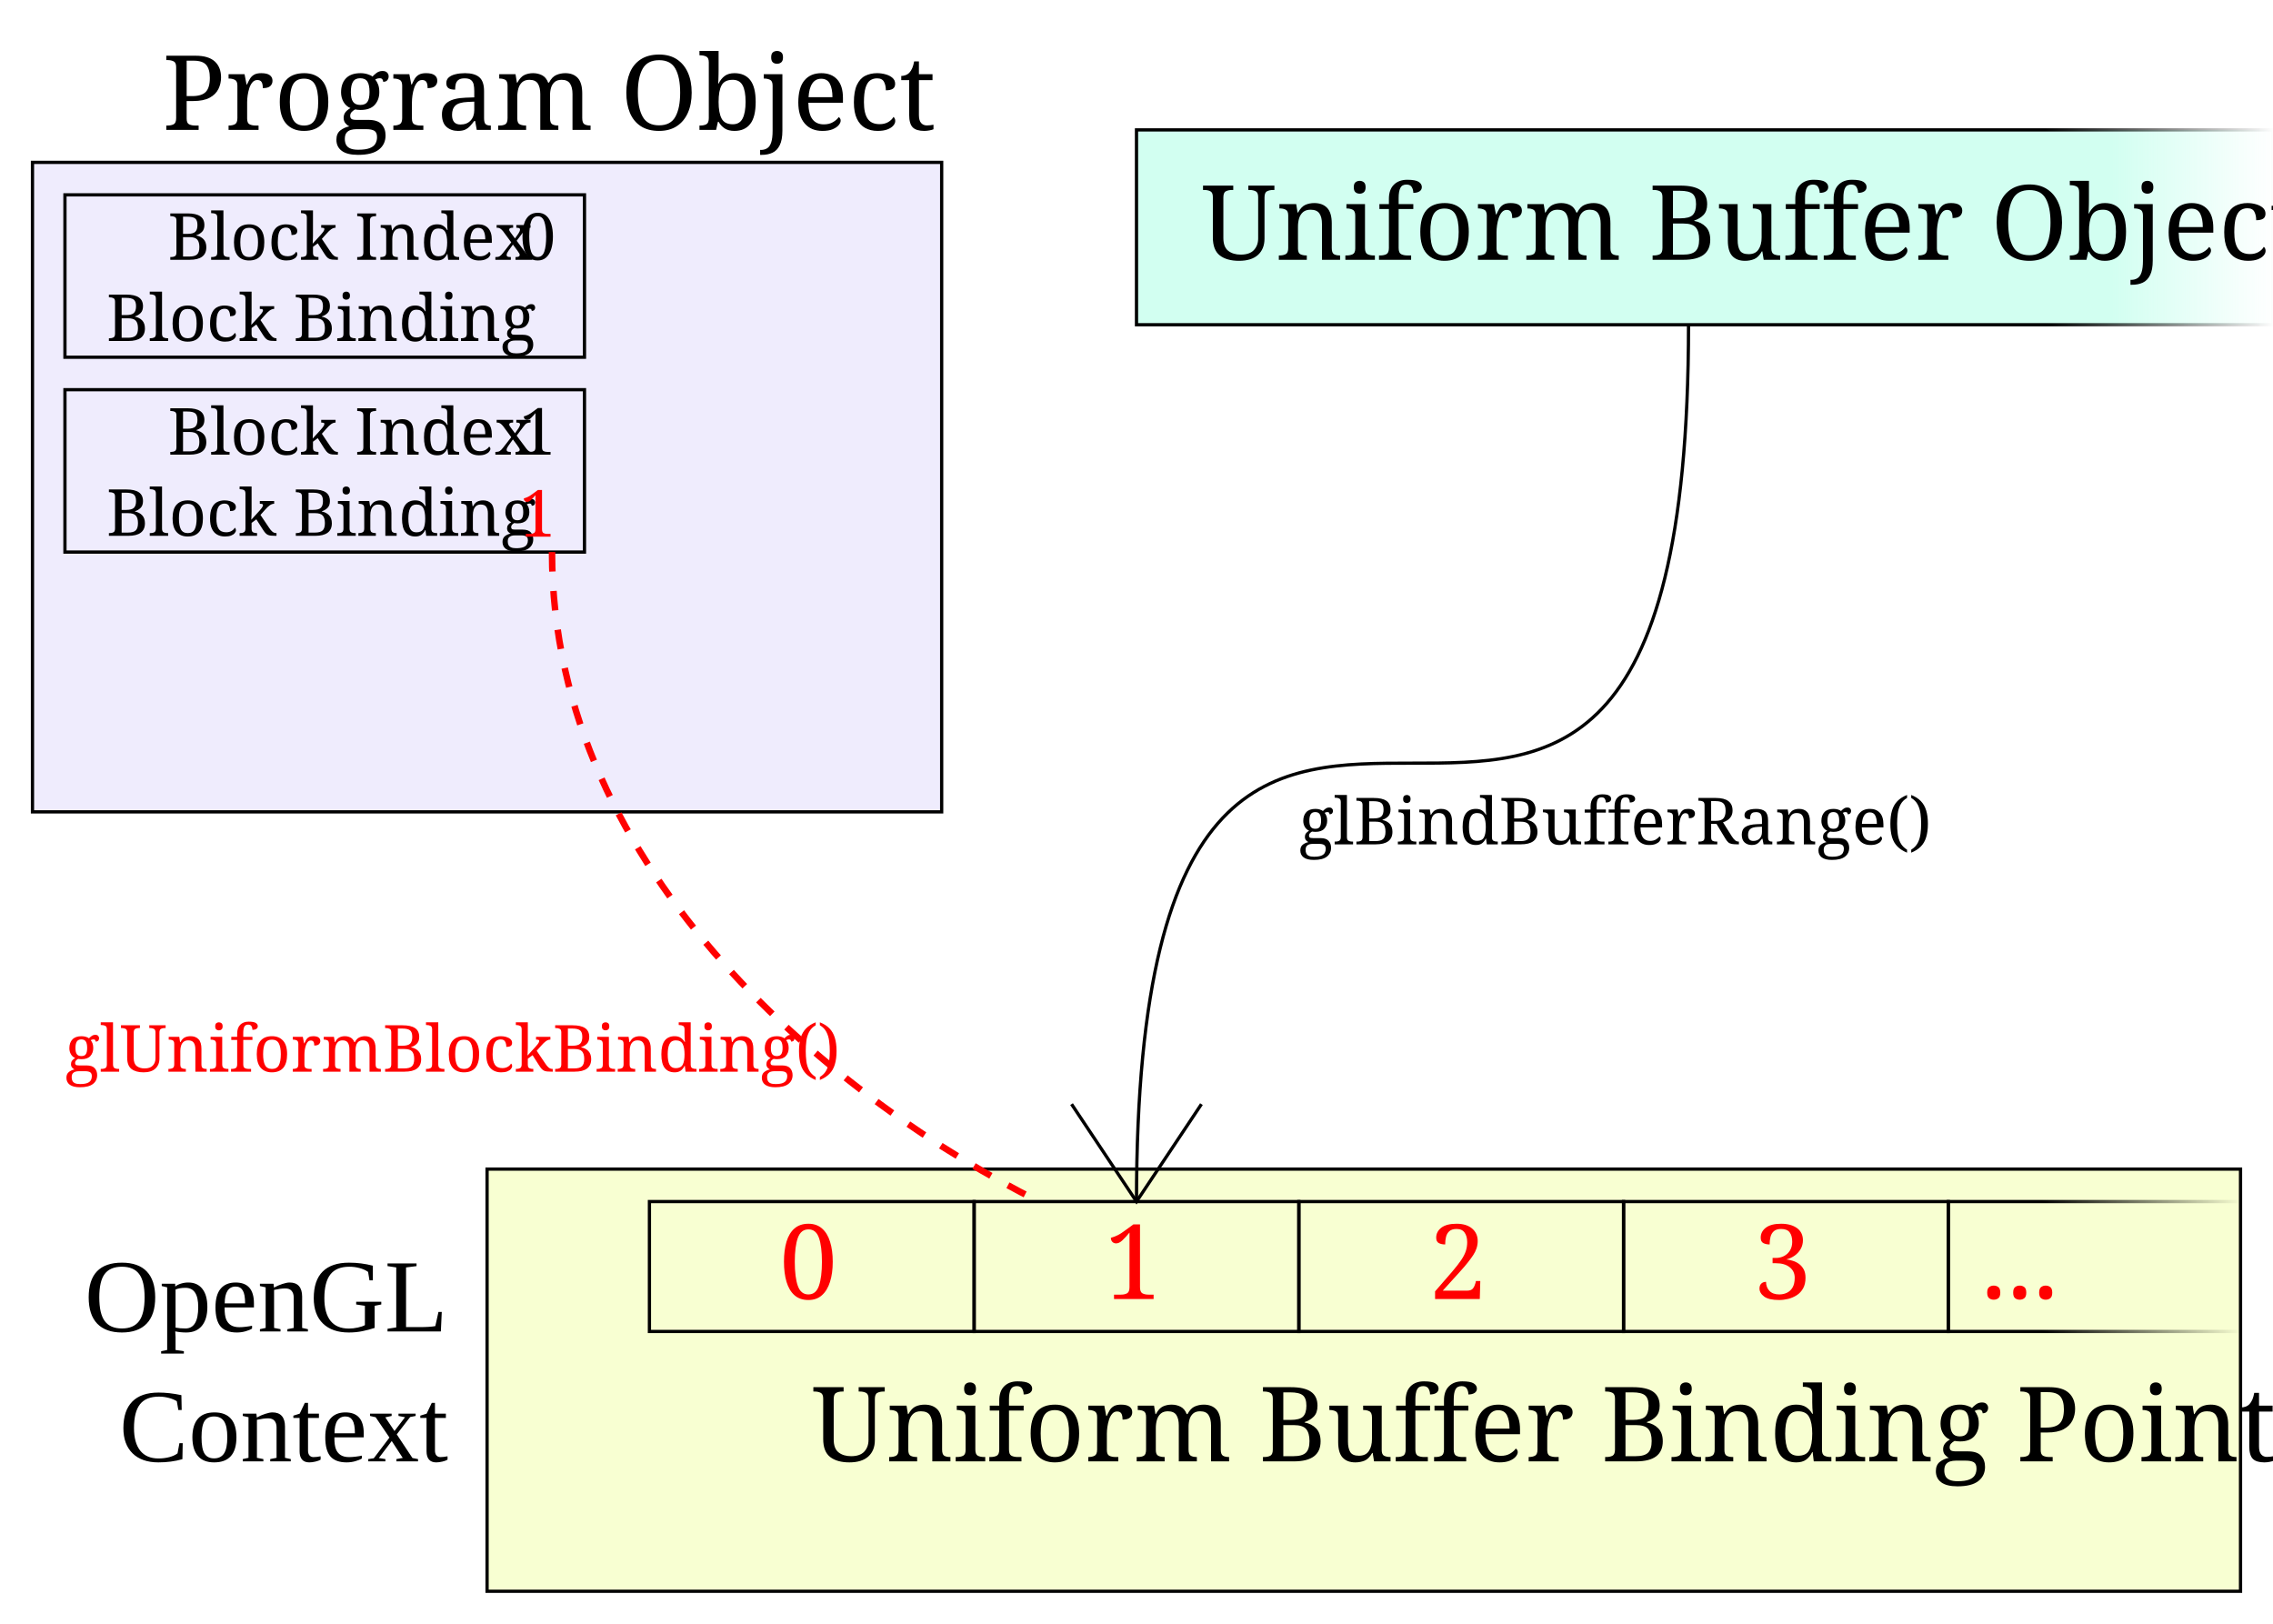
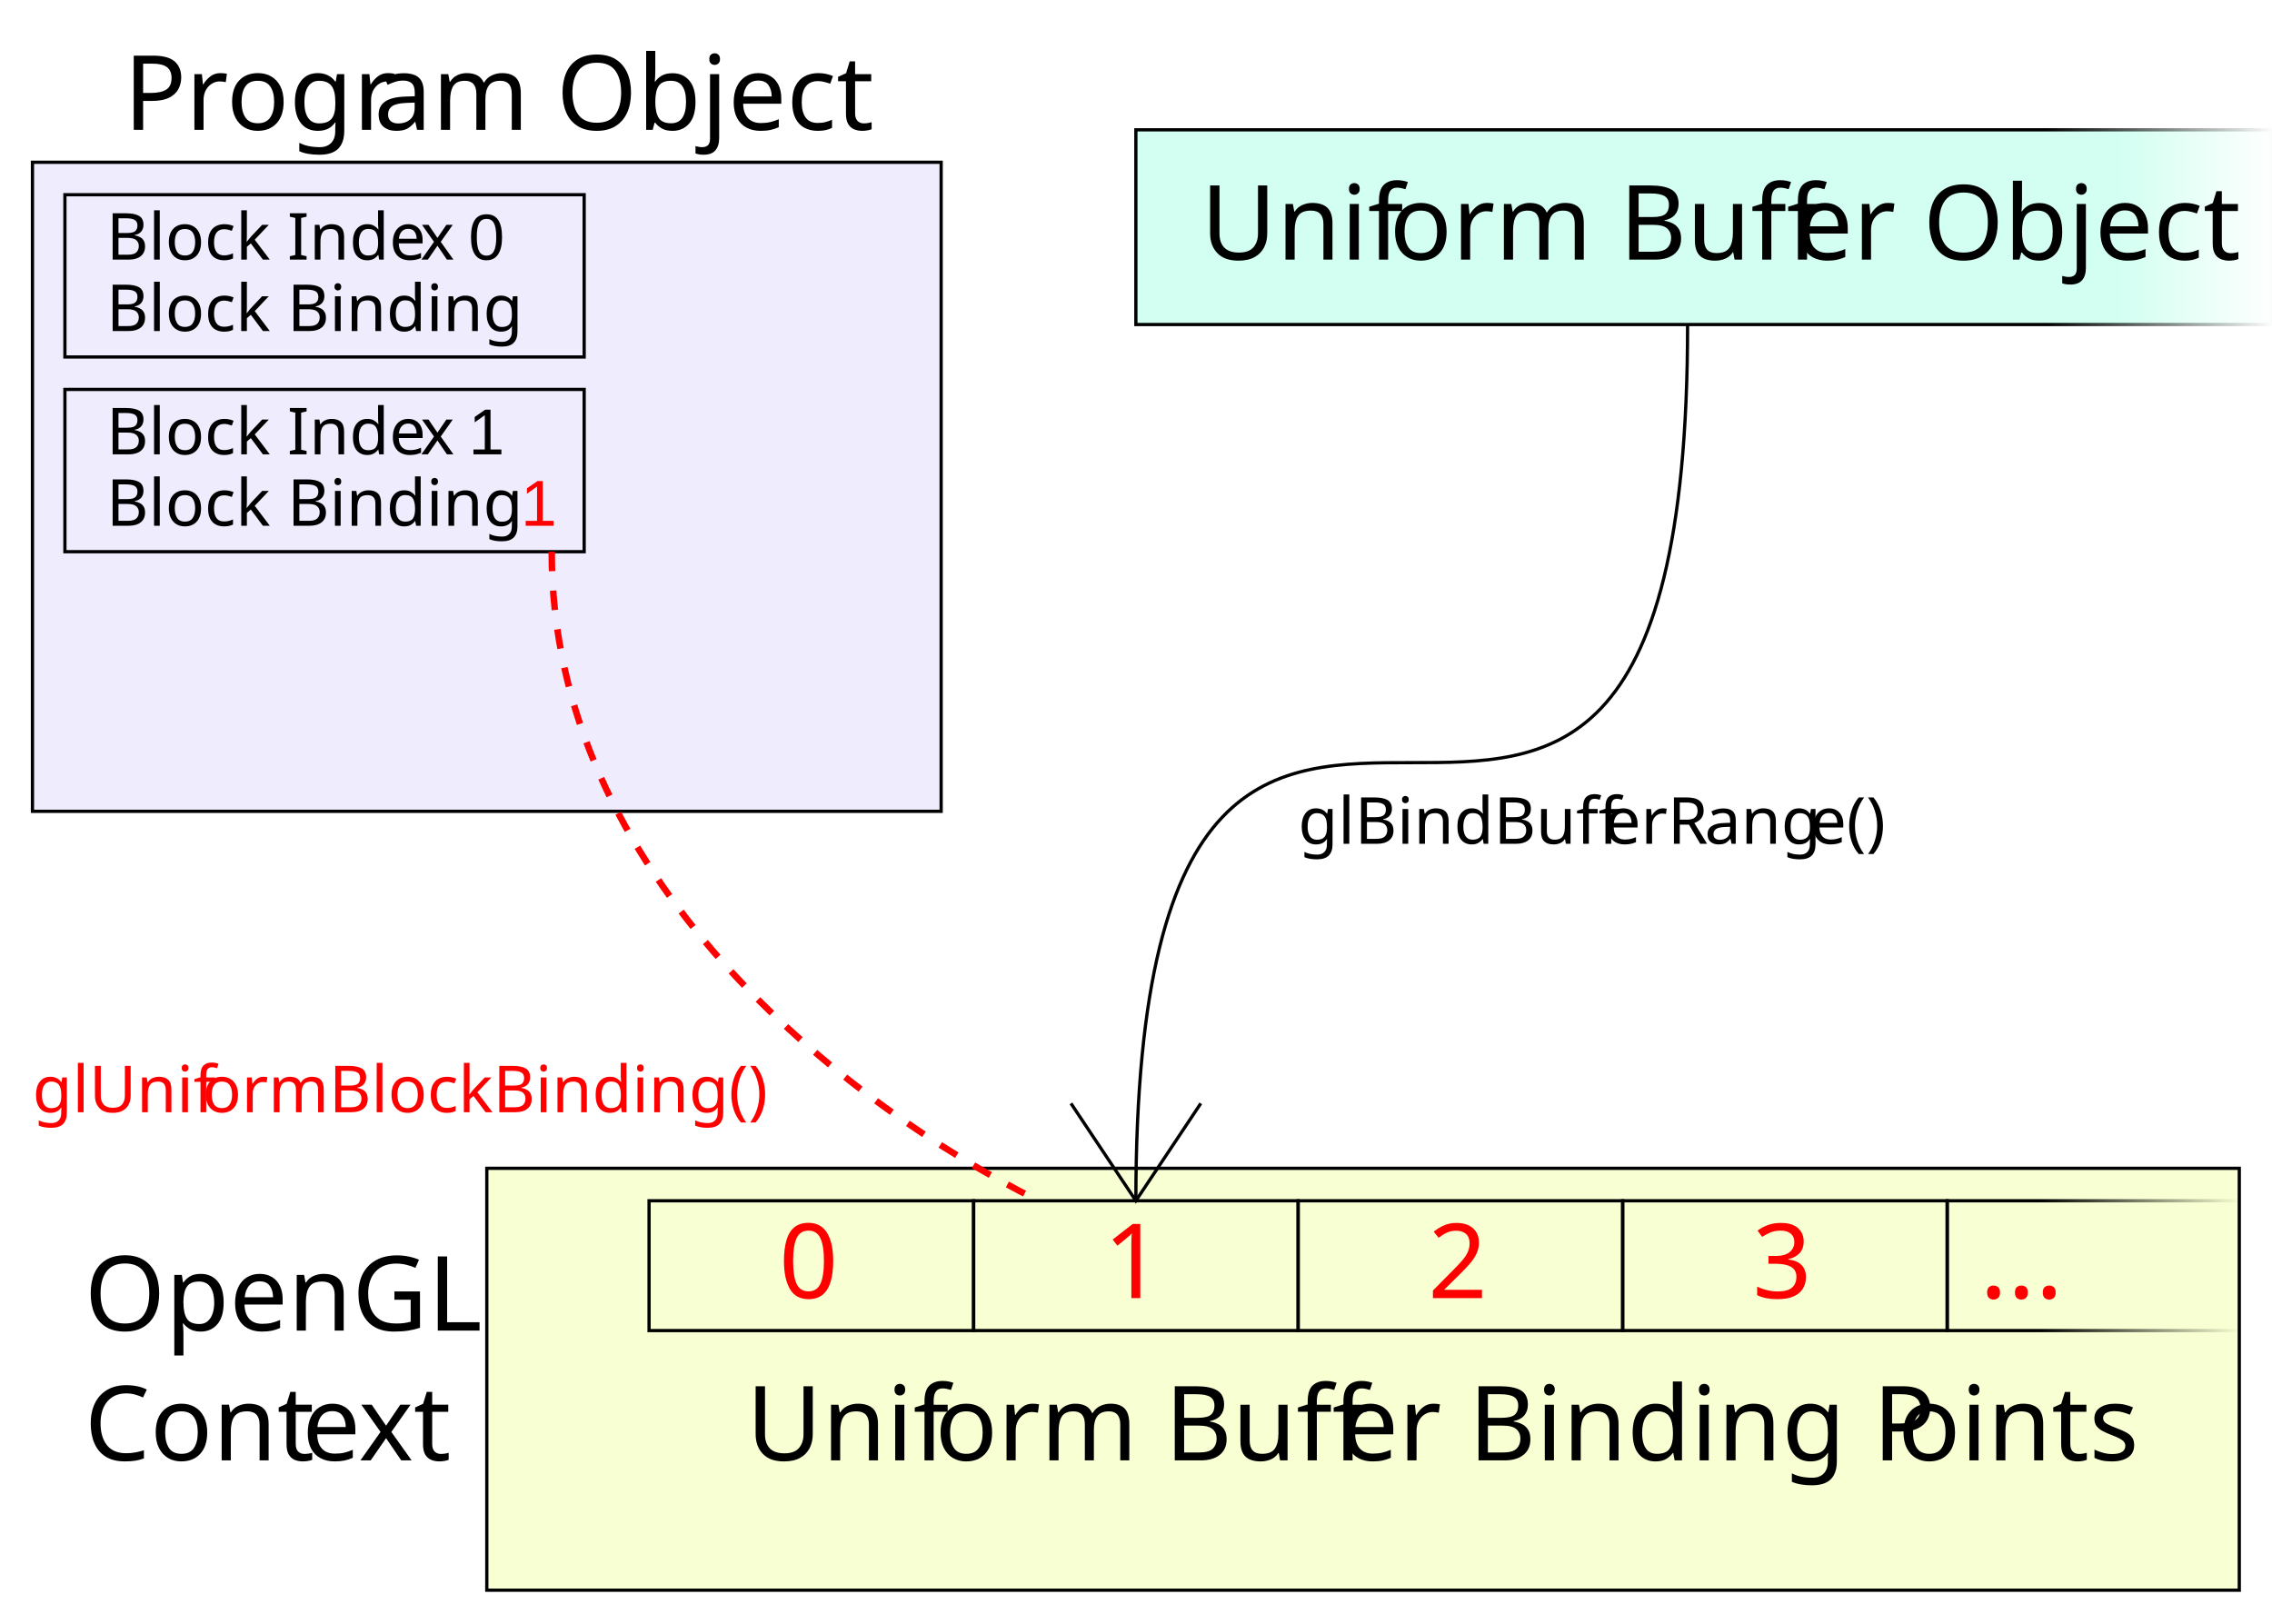
- <svg xmlns="http://www.w3.org/2000/svg" xmlns:xlink="http://www.w3.org/1999/xlink" width="700" height="500" id="svg2" version="1.1">
-   <defs id="defs4">
-     <linearGradient id="linearGradient4165">
-       <stop style="stop-color:#d2fff1;stop-opacity:1;" offset="0" id="stop4167" />
-       <stop id="stop4173" offset="0.857" style="stop-color:#d2fff1;stop-opacity:1;" />
-       <stop style="stop-color:#d2fff1;stop-opacity:0;" offset="1" id="stop4169" />
+ <svg xmlns="http://www.w3.org/2000/svg" width="2917px" height="2084px" version="1.1" xml:space="preserve" style="fill-rule:evenodd;clip-rule:evenodd;">
+   <g id="Background">
+     <rect id="rect3910" x="41.667" y="208.333" width="1166.67" height="833.333" style="fill:#efecfd;stroke:#000;stroke-width:4.17px;" />
+     <rect id="rect3768" x="625" y="1500" width="2250" height="541.667" style="fill:#f8ffd2;stroke:#000;stroke-width:4.17px;" />
+     <rect id="rect3858" x="1458.33" y="166.667" width="1458.33" height="250" style="fill:url(#_Linear1);stroke:url(#_Linear2);stroke-width:4.17px;" />
+   </g>
+   <g id="Top">
+     <g transform="matrix(4.16667,0,0,4.16667,108.333,1708.33)">
+       <text x="0px" y="0px" style="font-family:'IBMPlexSans-Regular', 'IBM Plex Sans', sans-serif;font-size:32px;">OpenGL</text>
+       <g transform="matrix(32,0,0,32,111.712,40)" />
+       <text x="0px" y="40px" style="font-family:'IBMPlexSans-Regular', 'IBM Plex Sans', sans-serif;font-size:32px;">Cont<tspan x="67.072px 84.256px " y="40px 40px ">ex</tspan>t</text>
+     </g>
+     <text x="1000px" y="1666.67px" style="font-family:'IBMPlexSans-Regular', 'IBM Plex Sans', sans-serif;font-size:133.333px;fill:#f00;">0</text>
+     <rect id="rect3798" x="833.333" y="1541.67" width="416.667" height="166.667" style="fill:none;stroke:#000;stroke-width:4.17px;" />
+     <rect id="rect3800" x="1250" y="1541.67" width="416.667" height="166.667" style="fill:none;stroke:#000;stroke-width:4.17px;" />
+     <rect id="rect3802" x="1666.67" y="1541.67" width="416.667" height="166.667" style="fill:none;stroke:#000;stroke-width:4.17px;" />
+     <rect id="rect3804" x="2083.33" y="1541.67" width="416.667" height="166.667" style="fill:none;stroke:#000;stroke-width:4.17px;" />
+     <text x="1416.67px" y="1666.67px" style="font-family:'IBMPlexSans-Regular', 'IBM Plex Sans', sans-serif;font-size:133.333px;fill:#f00;">1</text>
+     <text x="1833.33px" y="1666.67px" style="font-family:'IBMPlexSans-Regular', 'IBM Plex Sans', sans-serif;font-size:133.333px;fill:#f00;">2</text>
+     <text x="2250px" y="1666.67px" style="font-family:'IBMPlexSans-Regular', 'IBM Plex Sans', sans-serif;font-size:133.333px;fill:#f00;">3</text>
+     <text x="2541.67px" y="1666.67px" style="font-family:'IBMPlexSans-Regular', 'IBM Plex Sans', sans-serif;font-size:133.333px;fill:#f00;">...</text>
+     <text x="958.167px" y="1875px" style="font-family:'IBMPlexSans-Regular', 'IBM Plex Sans', sans-serif;font-size:133.333px;">Unif<tspan x="1200.3px " y="1875px ">o</tspan>rm Buff<tspan x="1720.43px " y="1875px ">e</tspan>r Binding P<tspan x="2436.57px " y="1875px ">o</tspan>ints</text>
+     <text x="1541.67px" y="333.333px" style="font-family:'IBMPlexSans-Regular', 'IBM Plex Sans', sans-serif;font-size:133.333px;">Unif<tspan x="1783.8px " y="333.333px ">o</tspan>rm Buff<tspan x="2303.93px " y="333.333px ">e</tspan>r Object</text>
+     <path id="path3888" d="M2166.67,416.667c-0,1125 -708.334,-0 -708.334,1125" style="fill:none;fill-rule:nonzero;stroke:#000;stroke-width:4.17px;" />
+     <path id="path3890" d="M1375,1416.67l83.333,125l83.334,-125" style="fill:none;fill-rule:nonzero;stroke:#000;stroke-width:4.17px;" />
+     <text x="158.8px" y="166.667px" style="font-family:'IBMPlexSans-Regular', 'IBM Plex Sans', sans-serif;font-size:133.333px;">P<tspan x="238.267px 286.533px " y="166.667px 166.667px ">ro</tspan>gr<tspan x="480px " y="166.667px ">a</tspan>m Object</text>
+     <g transform="matrix(4.16667,0,0,4.16667,136.556,333.333)">
+       <text x="0px" y="0px" style="font-family:'IBMPlexSans-Regular', 'IBM Plex Sans', sans-serif;font-size:20px;">Block Inde<tspan x="96.72px " y="0px ">x</tspan>
+       </text>
+       <g transform="matrix(20,0,0,20,122.703,0)" />
+       <text x="111.58px" y="0px" style="font-family:'ArialMT', 'Arial', sans-serif;font-size:20px;">0</text>
+     </g>
+     <text x="136.556px" y="425px" style="font-family:'IBMPlexSans-Regular', 'IBM Plex Sans', sans-serif;font-size:83.333px;">Block Binding</text>
+     <rect id="rect3960" x="83.333" y="250" width="666.667" height="208.333" style="fill:none;stroke:#000;stroke-width:4.17px;" />
+     <g transform="matrix(4.16667,0,0,4.16667,136.556,583.333)">
+       <text x="0px" y="0px" style="font-family:'IBMPlexSans-Regular', 'IBM Plex Sans', sans-serif;font-size:20px;">Block Inde<tspan x="96.72px " y="0px ">x</tspan>
+       </text>
+       <g transform="matrix(20,0,0,20,122.703,0)" />
+       <text x="111.58px" y="0px" style="font-family:'ArialMT', 'Arial', sans-serif;font-size:20px;">1</text>
+     </g>
+     <g transform="matrix(4.16667,0,0,4.16667,136.556,675)">
+       <text x="0px" y="0px" style="font-family:'IBMPlexSans-Regular', 'IBM Plex Sans', sans-serif;font-size:20px;">Block Binding</text>
+       <g transform="matrix(20,0,0,20,138.803,0)" />
+       <text x="127.68px" y="0px" style="font-family:'ArialMT', 'Arial', sans-serif;font-size:20px;fill:#f00;">1</text>
+     </g>
+     <rect id="rect3960-6" x="83.333" y="500" width="666.667" height="208.333" style="fill:none;stroke:#000;stroke-width:4.17px;" />
+     <g id="text3107" />
+     <g id="text3101" />
+     <g id="text3095" />
+     <path id="path4047" d="M708.333,708.333c0,416.667 375,708.334 625,833.334" style="fill:none;fill-rule:nonzero;stroke:#f00;stroke-width:8.33px;stroke-dasharray:25,25;" />
+     <rect id="rect4147" x="2500" y="1541.67" width="375" height="166.667" style="fill:none;stroke:url(#_Linear3);stroke-width:4.17px;" />
+     <text x="1666.67px" y="1083.33px" style="font-family:'IBMPlexSans-Regular', 'IBM Plex Sans', sans-serif;font-size:83.333px;">glBindBuff<tspan x="2059.67px " y="1083.33px ">e</tspan>rR<tspan x="2188.5px " y="1083.33px ">a</tspan>ng<tspan x="2323.83px " y="1083.33px ">e</tspan>()</text>
+     <text x="41.667px" y="1427.98px" style="font-family:'IBMPlexSans-Regular', 'IBM Plex Sans', sans-serif;font-size:83.333px;fill:#f00;">glUnif<tspan x="259.667px " y="1427.98px ">o</tspan>rmBlockBinding()</text>
+   </g>
+   <defs>
+     <linearGradient id="_Linear1" x1="0" y1="0" x2="1" y2="0" gradientUnits="userSpaceOnUse" gradientTransform="matrix(1462.5,0,0,1462.5,1456.25,291.667)">
+       <stop offset="0" style="stop-color:#d2fff1;stop-opacity:1" />
+       <stop offset="0.86" style="stop-color:#d2fff1;stop-opacity:1" />
+       <stop offset="1" style="stop-color:#d2fff1;stop-opacity:0" />
    </linearGradient>
-     <linearGradient id="linearGradient4157">
-       <stop id="stop4159" offset="0" style="stop-color:#000000;stop-opacity:1;" />
-       <stop style="stop-color:#000000;stop-opacity:1;" offset="0.323" id="stop4161" />
-       <stop id="stop4163" offset="1" style="stop-color:#000000;stop-opacity:0;" />
+     <linearGradient id="_Linear2" x1="0" y1="0" x2="1" y2="0" gradientUnits="userSpaceOnUse" gradientTransform="matrix(1045.83,0,0,1045.83,1872.92,312.5)">
+       <stop offset="0" style="stop-color:#000;stop-opacity:1" />
+       <stop offset="0.72" style="stop-color:#000;stop-opacity:1" />
+       <stop offset="1" style="stop-color:#000;stop-opacity:0" />
    </linearGradient>
-     <linearGradient id="linearGradient3868">
-       <stop style="stop-color:#000000;stop-opacity:1;" offset="0" id="stop3870" />
-       <stop id="stop3876" offset="0.719" style="stop-color:#000000;stop-opacity:1;" />
-       <stop style="stop-color:#000000;stop-opacity:0;" offset="1" id="stop3872" />
+     <linearGradient id="_Linear3" x1="0" y1="0" x2="1" y2="0" gradientUnits="userSpaceOnUse" gradientTransform="matrix(379.167,0,0,379.167,2497.92,1625)">
+       <stop offset="0" style="stop-color:#000;stop-opacity:1" />
+       <stop offset="0.32" style="stop-color:#000;stop-opacity:1" />
+       <stop offset="1" style="stop-color:#000;stop-opacity:0" />
    </linearGradient>
-     <linearGradient xlink:href="#linearGradient3868-2" id="linearGradient3874-3" x1="449.5" y1="75" x2="700.5" y2="75" gradientUnits="userSpaceOnUse" />
-     <linearGradient id="linearGradient3868-2">
-       <stop style="stop-color:#000000;stop-opacity:1;" offset="0" id="stop3870-4" />
-       <stop id="stop3876-2" offset="0.719" style="stop-color:#000000;stop-opacity:1;" />
-       <stop style="stop-color:#000000;stop-opacity:0;" offset="1" id="stop3872-6" />
-     </linearGradient>
-     <linearGradient gradientTransform="translate(0,552.3622)" y2="75" x2="700.5" y1="75" x1="449.5" gradientUnits="userSpaceOnUse" id="linearGradient4126" xlink:href="#linearGradient3868-2" />
-     <linearGradient xlink:href="#linearGradient4157" id="linearGradient4155" x1="599.5" y1="390" x2="690.5" y2="390" gradientUnits="userSpaceOnUse" />
-     <linearGradient xlink:href="#linearGradient4165" id="linearGradient4171" x1="349.5" y1="622.362" x2="700.5" y2="622.362" gradientUnits="userSpaceOnUse" />
  </defs>
-   <g id="layer1" transform="translate(0,-552.3622)" style="display:inline">
-     <rect style="fill:#efecfd;fill-opacity:1;stroke:#000000;stroke-opacity:1" id="rect3910" width="280" height="200" x="10" y="602.362" />
-     <rect style="fill:#f8ffd2;fill-opacity:1;stroke:#000000;stroke-opacity:1" id="rect3768" width="540" height="130" x="150" y="912.362" ry="0" />
-     <rect style="fill:url(#linearGradient4171);fill-opacity:1;stroke:url(#linearGradient4126);stroke-opacity:1" id="rect3858" width="350" height="60" x="350" y="592.362" />
-   </g>
-   <g id="layer2" style="display:inline">
-     <text xml:space="preserve" style="font-size:32px;font-style:normal;font-variant:normal;font-weight:normal;font-stretch:normal;text-align:start;line-height:125%;letter-spacing:0px;word-spacing:0px;writing-mode:lr-tb;text-anchor:start;fill:#000000;fill-opacity:1;stroke:none;font-family:Times New Roman;-inkscape-font-specification:'Times New Roman,'" x="26" y="410" id="text3197">
-       <tspan x="26" y="410" id="tspan3199">
-         <tspan x="26" y="410" id="tspan3201" style="font-size:32px;font-style:normal;font-variant:normal;font-weight:normal;font-stretch:normal;text-align:start;line-height:125%;writing-mode:lr-tb;text-anchor:start;font-family:Times New Roman;-inkscape-font-specification:'Times New Roman,'">OpenGL</tspan>
-         <tspan dx="0" x="138" y="410" id="tspan3203" style="font-size:32px;font-style:normal;font-variant:normal;font-weight:normal;font-stretch:normal;text-align:start;line-height:125%;writing-mode:lr-tb;text-anchor:start;font-family:Times New Roman;-inkscape-font-specification:'Times New Roman,'" />
-       </tspan>
-       <tspan x="36.688" y="450" id="tspan3205">
-         <tspan x="36.688" y="450" id="tspan3207" style="font-size:32px;font-style:normal;font-variant:normal;font-weight:normal;font-stretch:normal;text-align:start;line-height:125%;writing-mode:lr-tb;text-anchor:start;font-family:Times New Roman;-inkscape-font-specification:'Times New Roman,'">Context</tspan>
-       </tspan>
-     </text>
-     <text xml:space="preserve" style="font-size:32px;font-style:normal;font-variant:normal;font-weight:normal;font-stretch:normal;text-align:start;line-height:125%;letter-spacing:0px;word-spacing:0px;writing-mode:lr-tb;text-anchor:start;fill:#ff0000;fill-opacity:1;stroke:none;font-family:Serif;-inkscape-font-specification:Serif" x="240" y="400" id="text3191">
-       <tspan x="240" y="400" id="tspan3193">
-         <tspan x="240" y="400" id="tspan3195" style="fill:#ff0000;fill-opacity:1">0</tspan>
-       </tspan>
-     </text>
-     <rect style="fill:none;stroke:#000000;stroke-opacity:1" id="rect3798" width="100" height="40" x="200" y="370" />
-     <rect style="fill:none;stroke:#000000;stroke-opacity:1" id="rect3800" width="100" height="40" x="300" y="370" />
-     <rect style="fill:none;stroke:#000000;stroke-opacity:1" id="rect3802" width="100" height="40" x="400" y="370" />
-     <rect style="fill:none;stroke:#000000;stroke-opacity:1" id="rect3804" width="100" height="40" x="500" y="370" />
-     <text xml:space="preserve" style="font-size:32px;font-style:normal;font-variant:normal;font-weight:normal;font-stretch:normal;text-align:start;line-height:125%;letter-spacing:0px;word-spacing:0px;writing-mode:lr-tb;text-anchor:start;fill:#ff0000;fill-opacity:1;stroke:none;font-family:Serif;-inkscape-font-specification:Serif" x="340" y="400" id="text3185">
-       <tspan x="340" y="400" id="tspan3187">
-         <tspan x="340" y="400" id="tspan3189" style="fill:#ff0000;fill-opacity:1">1</tspan>
-       </tspan>
-     </text>
-     <text xml:space="preserve" style="font-size:32px;font-style:normal;font-variant:normal;font-weight:normal;font-stretch:normal;text-align:start;line-height:125%;letter-spacing:0px;word-spacing:0px;writing-mode:lr-tb;text-anchor:start;fill:#ff0000;fill-opacity:1;stroke:none;font-family:Serif;-inkscape-font-specification:Serif" x="440" y="400" id="text3179">
-       <tspan x="440" y="400" id="tspan3181">
-         <tspan x="440" y="400" id="tspan3183" style="fill:#ff0000;fill-opacity:1">2</tspan>
-       </tspan>
-     </text>
-     <text xml:space="preserve" style="font-size:32px;font-style:normal;font-variant:normal;font-weight:normal;font-stretch:normal;text-align:start;line-height:125%;letter-spacing:0px;word-spacing:0px;writing-mode:lr-tb;text-anchor:start;fill:#ff0000;fill-opacity:1;stroke:none;font-family:Serif;-inkscape-font-specification:Serif" x="540" y="400" id="text3173">
-       <tspan x="540" y="400" id="tspan3175">
-         <tspan x="540" y="400" id="tspan3177" style="fill:#ff0000;fill-opacity:1">3</tspan>
-       </tspan>
-     </text>
-     <text xml:space="preserve" style="font-size:32px;font-style:normal;font-variant:normal;font-weight:normal;font-stretch:normal;text-align:start;line-height:125%;letter-spacing:0px;word-spacing:0px;writing-mode:lr-tb;text-anchor:start;fill:#ff0000;fill-opacity:1;stroke:none;font-family:Serif;-inkscape-font-specification:Serif" x="610" y="400" id="text3167">
-       <tspan x="610" y="400" id="tspan3169">
-         <tspan x="610" y="400" id="tspan3171" style="fill:#ff0000;fill-opacity:1">...</tspan>
-       </tspan>
-     </text>
-     <text xml:space="preserve" style="font-size:32px;font-style:normal;font-variant:normal;font-weight:normal;font-stretch:normal;text-align:start;line-height:125%;letter-spacing:0px;word-spacing:0px;writing-mode:lr-tb;text-anchor:start;fill:#000000;fill-opacity:1;stroke:none;font-family:Serif;-inkscape-font-specification:Serif" x="250" y="450" id="text3161">
-       <tspan x="250" y="450" id="tspan3163">
-         <tspan x="250" y="450" id="tspan3165">Uniform Buffer Binding Points</tspan>
-       </tspan>
-     </text>
-     <text xml:space="preserve" style="font-size:32px;font-style:normal;font-variant:normal;font-weight:normal;font-stretch:normal;text-align:start;line-height:125%;letter-spacing:0px;word-spacing:0px;writing-mode:lr-tb;text-anchor:start;fill:#000000;fill-opacity:1;stroke:none;font-family:Serif;-inkscape-font-specification:Serif" x="370" y="80" id="text3155">
-       <tspan x="370" y="80" id="tspan3157">
-         <tspan x="370" y="80" id="tspan3159">Uniform Buffer Object</tspan>
-       </tspan>
-     </text>
-     <path style="fill:none;stroke:#000000;stroke-width:1px;stroke-linecap:butt;stroke-linejoin:miter;stroke-opacity:1" d="m 520,100 c 0,270 -170,0 -170,270" id="path3888" />
-     <path style="fill:none;stroke:#000000;stroke-width:1px;stroke-linecap:butt;stroke-linejoin:miter;stroke-opacity:1" d="m 330,340 20,30 20,-30" id="path3890" />
-     <text xml:space="preserve" style="font-size:32px;font-style:normal;font-variant:normal;font-weight:normal;font-stretch:normal;text-align:start;line-height:125%;letter-spacing:0px;word-spacing:0px;writing-mode:lr-tb;text-anchor:start;fill:#000000;fill-opacity:1;stroke:none;font-family:Serif;-inkscape-font-specification:Serif" x="50" y="40" id="text3137">
-       <tspan x="50" y="40" id="tspan3139">
-         <tspan x="50" y="40" id="tspan3141">Program Object</tspan>
-       </tspan>
-     </text>
-     <text xml:space="preserve" style="font-size:20px;font-style:normal;font-variant:normal;font-weight:normal;font-stretch:normal;text-align:start;line-height:125%;letter-spacing:0px;word-spacing:0px;writing-mode:lr-tb;text-anchor:start;fill:#000000;fill-opacity:1;stroke:none;font-family:Serif;-inkscape-font-specification:Serif" x="51.68" y="80" id="text3125">
-       <tspan x="51.68" y="80" id="tspan3127">
-         <tspan x="51.68" y="80" id="tspan3129" style="font-size:20px;font-style:normal;font-variant:normal;font-weight:normal;font-stretch:normal;text-align:start;line-height:125%;writing-mode:lr-tb;text-anchor:start;font-family:Serif;-inkscape-font-specification:Serif">Block Index</tspan>
-         <tspan dx="0" x="150" y="80" id="tspan3131" style="font-size:20px;font-style:normal;font-variant:normal;font-weight:normal;font-stretch:normal;text-align:start;line-height:125%;writing-mode:lr-tb;text-anchor:start;font-family:Serif;-inkscape-font-specification:Serif" />
-       </tspan>
-       <tspan x="32.773" y="105" id="tspan3133">
-         <tspan x="32.773" y="105" id="tspan3135" style="font-size:20px;font-style:normal;font-variant:normal;font-weight:normal;font-stretch:normal;text-align:start;line-height:125%;writing-mode:lr-tb;text-anchor:start;font-family:Serif;-inkscape-font-specification:Serif">Block Binding</tspan>
-       </tspan>
-     </text>
-     <rect style="fill:none;stroke:#000000;stroke-opacity:1" id="rect3960" width="160" height="50" x="20" y="60" />
-     <text xml:space="preserve" style="font-size:20px;font-style:normal;font-variant:normal;font-weight:normal;font-stretch:normal;text-align:start;line-height:125%;letter-spacing:0px;word-spacing:0px;writing-mode:lr-tb;text-anchor:start;fill:#000000;fill-opacity:1;stroke:none;font-family:Serif;-inkscape-font-specification:Serif" x="51.68" y="140" id="text3113">
-       <tspan x="51.68" y="140" id="tspan3115">
-         <tspan x="51.68" y="140" id="tspan3117" style="font-size:20px;font-style:normal;font-variant:normal;font-weight:normal;font-stretch:normal;text-align:start;line-height:125%;writing-mode:lr-tb;text-anchor:start;font-family:Serif;-inkscape-font-specification:Serif">Block Index</tspan>
-         <tspan dx="0" x="150" y="140" id="tspan3119" style="font-size:20px;font-style:normal;font-variant:normal;font-weight:normal;font-stretch:normal;text-align:start;line-height:125%;writing-mode:lr-tb;text-anchor:start;font-family:Serif;-inkscape-font-specification:Serif" />
-       </tspan>
-       <tspan x="32.773" y="165" id="tspan3121">
-         <tspan x="32.773" y="165" id="tspan3123" style="font-size:20px;font-style:normal;font-variant:normal;font-weight:normal;font-stretch:normal;text-align:start;line-height:125%;writing-mode:lr-tb;text-anchor:start;font-family:Serif;-inkscape-font-specification:Serif">Block Binding</tspan>
-       </tspan>
-     </text>
-     <rect style="fill:none;stroke:#000000;stroke-opacity:1" id="rect3960-6" width="160" height="50" x="20" y="120" />
-     <text xml:space="preserve" style="font-size:20px;font-style:normal;font-variant:normal;font-weight:normal;font-stretch:normal;text-align:start;line-height:125%;letter-spacing:0px;word-spacing:0px;writing-mode:lr-tb;text-anchor:start;fill:#000000;fill-opacity:1;stroke:none;font-family:Serif;-inkscape-font-specification:Serif" x="160" y="80" id="text3107">
-       <tspan x="160" y="80" id="tspan3109">
-         <tspan x="160" y="80" id="tspan3111">0</tspan>
-       </tspan>
-     </text>
-     <text xml:space="preserve" style="font-size:20px;font-style:normal;font-variant:normal;font-weight:normal;font-stretch:normal;text-align:start;line-height:125%;letter-spacing:0px;word-spacing:0px;writing-mode:lr-tb;text-anchor:start;fill:#000000;fill-opacity:1;stroke:none;font-family:Serif;-inkscape-font-specification:Serif" x="160" y="140" id="text3101">
-       <tspan x="160" y="140" id="tspan3103">
-         <tspan x="160" y="140" id="tspan3105">1</tspan>
-       </tspan>
-     </text>
-     <text xml:space="preserve" style="font-size:20px;font-style:normal;font-variant:normal;font-weight:normal;font-stretch:normal;text-align:start;line-height:125%;letter-spacing:0px;word-spacing:0px;writing-mode:lr-tb;text-anchor:start;fill:#ff0000;fill-opacity:1;stroke:none;font-family:Serif;-inkscape-font-specification:Serif" x="160" y="165.25" id="text3095">
-       <tspan x="160" y="165.25" id="tspan3097">
-         <tspan x="160" y="165.25" id="tspan3099">1</tspan>
-       </tspan>
-     </text>
-     <path style="fill:none;stroke:#ff0000;stroke-width:2;stroke-linecap:butt;stroke-linejoin:miter;stroke-miterlimit:4;stroke-opacity:1;stroke-dasharray:6, 6;stroke-dashoffset:0" d="m 170,170 c 0,100 90,170 150,200" id="path4047" />
-     <rect style="fill:none;stroke:url(#linearGradient4155);stroke-width:1;stroke-miterlimit:4;stroke-opacity:1;stroke-dasharray:none;stroke-dashoffset:0" id="rect4147" width="90" height="40" x="600" y="370" />
-     <text xml:space="preserve" style="font-size:20px;font-style:normal;font-variant:normal;font-weight:normal;font-stretch:normal;text-align:start;line-height:125%;writing-mode:lr-tb;text-anchor:start;fill:#000000;fill-opacity:1;stroke:none;font-family:Serif;-inkscape-font-specification:Serif" x="400" y="260" id="text4966">
-       <tspan x="400" y="260" id="tspan4968">
-         <tspan x="400" y="260" id="tspan4970">glBindBufferRange()</tspan>
-       </tspan>
-     </text>
-     <text xml:space="preserve" style="font-size:20px;font-style:normal;font-variant:normal;font-weight:normal;font-stretch:normal;text-align:start;line-height:125%;writing-mode:lr-tb;text-anchor:start;fill:#ff0000;fill-opacity:1;stroke:none;font-family:Serif;-inkscape-font-specification:Serif" x="20" y="330" id="text4972">
-       <tspan x="20" y="330" id="tspan4974">
-         <tspan x="20" y="330" id="tspan4976">glUniformBlockBinding()</tspan>
-       </tspan>
-     </text>
-   </g>
</svg>
